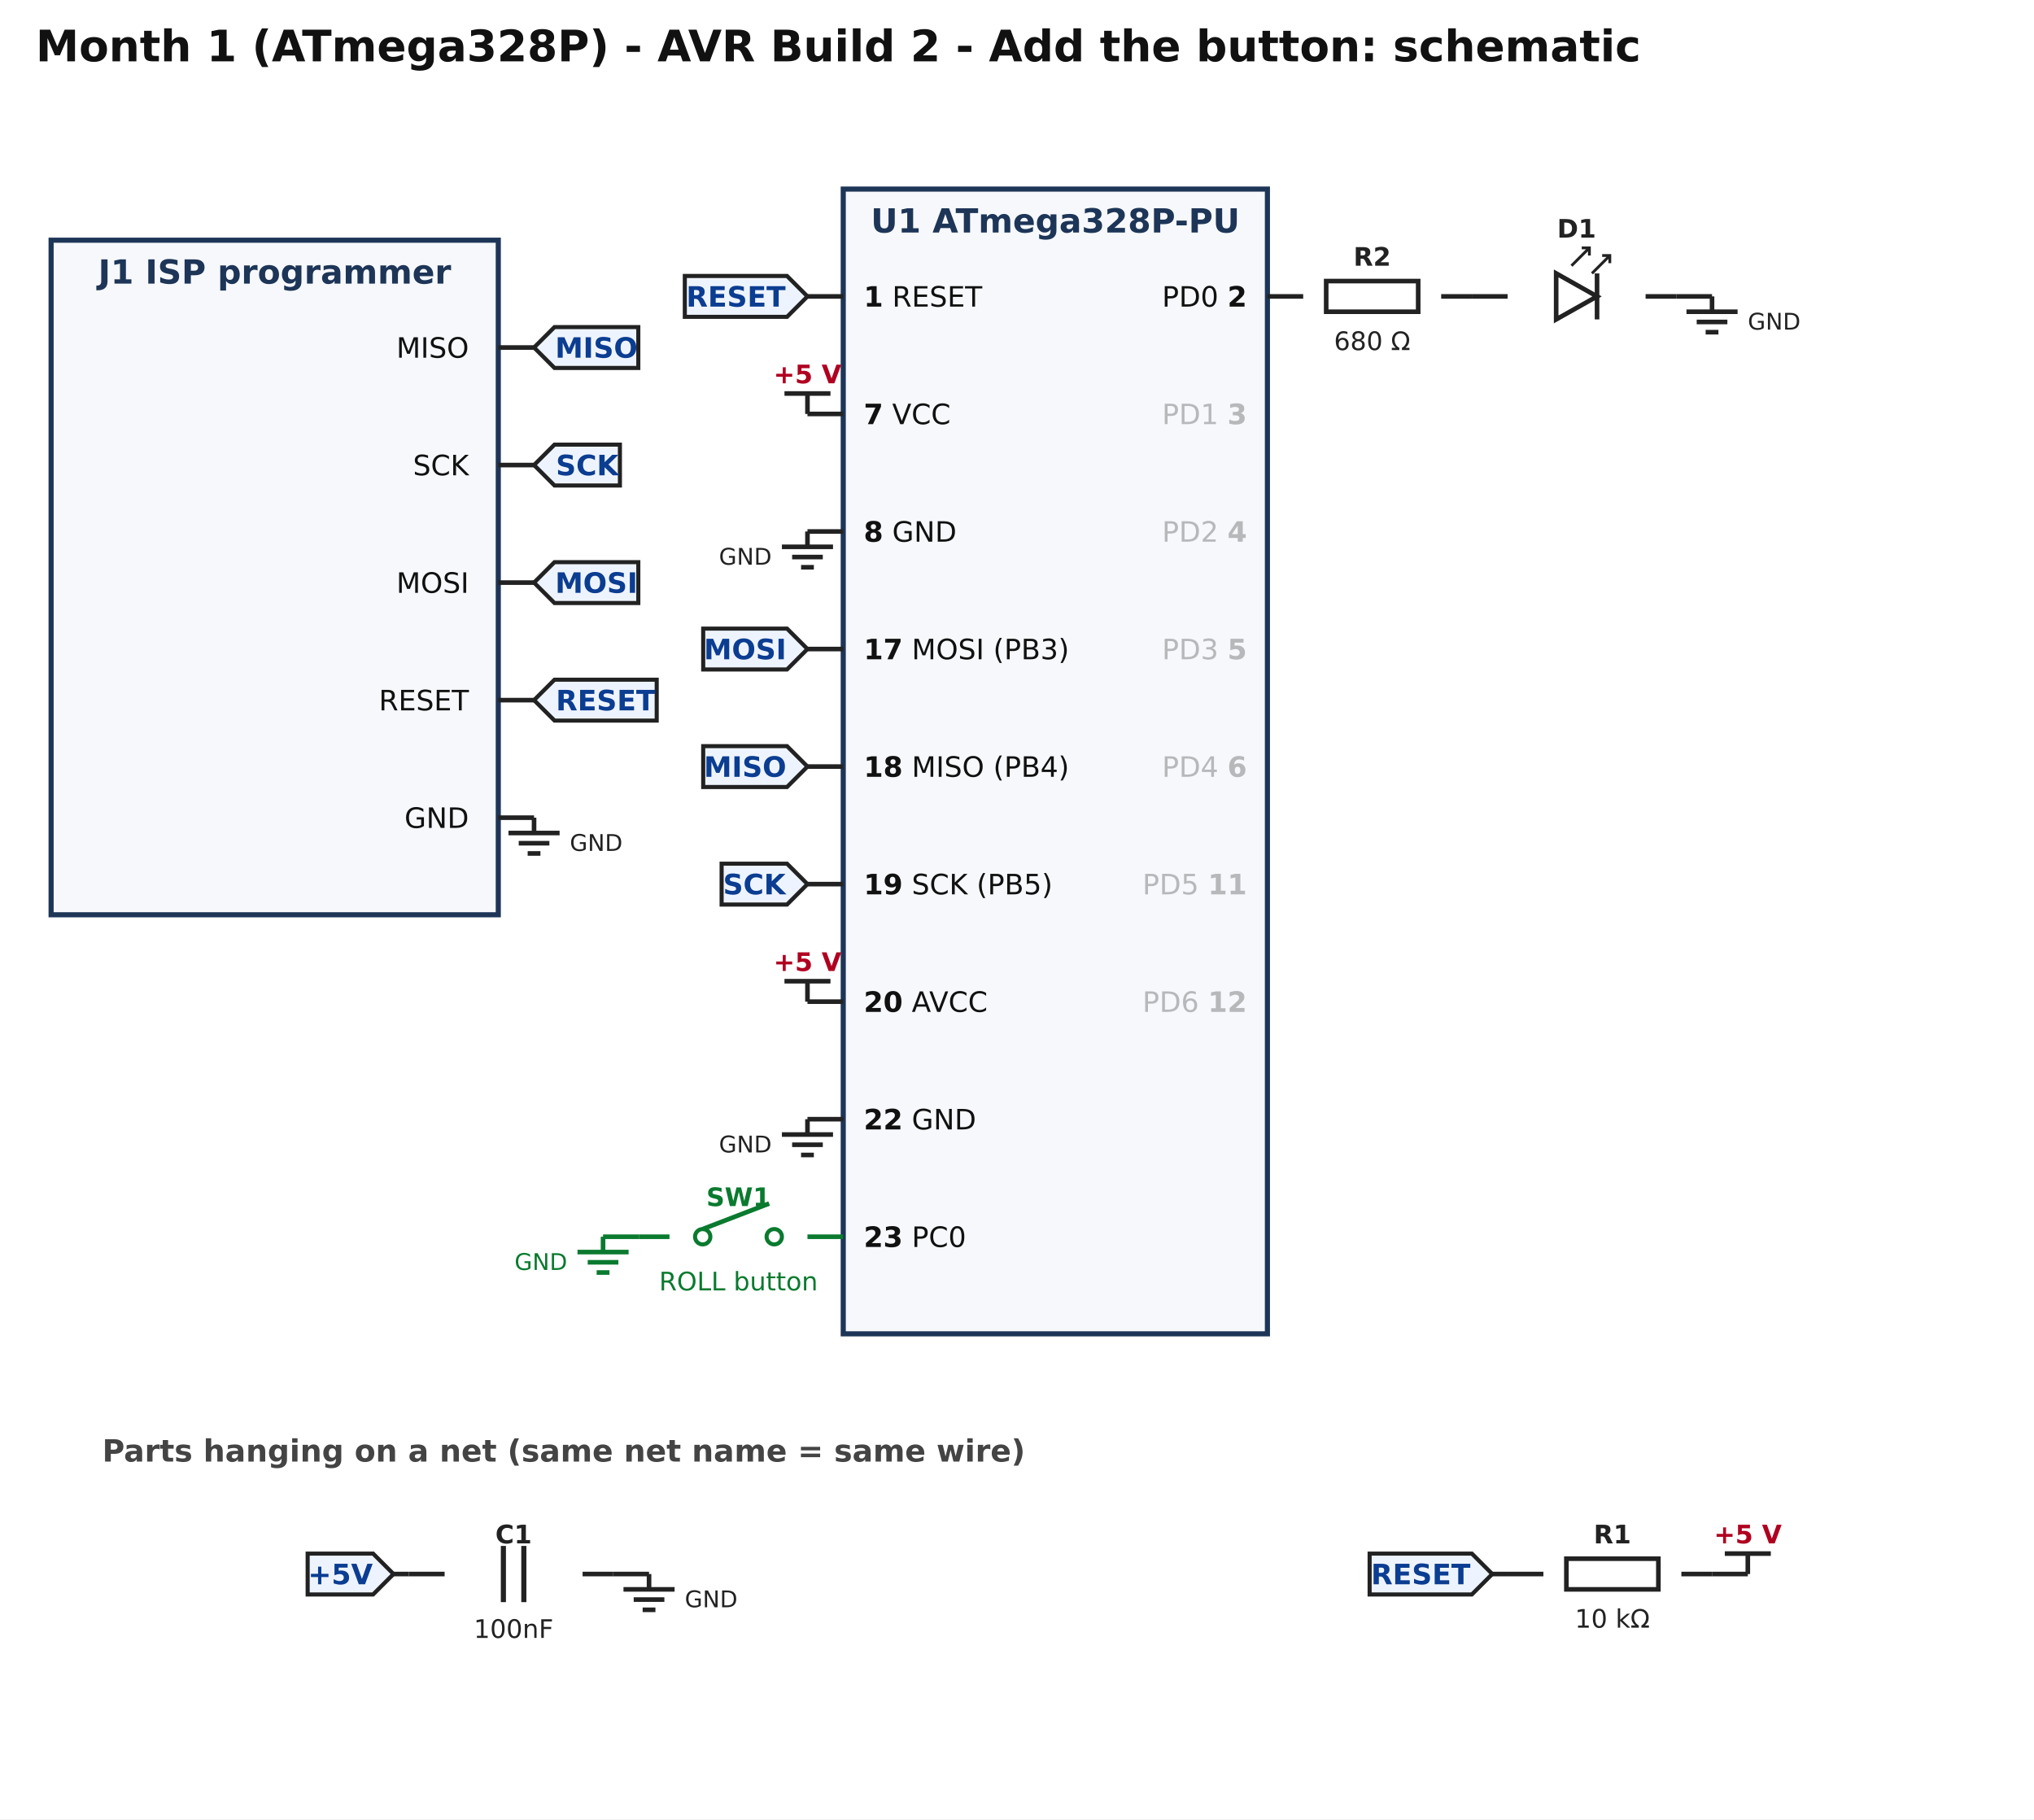
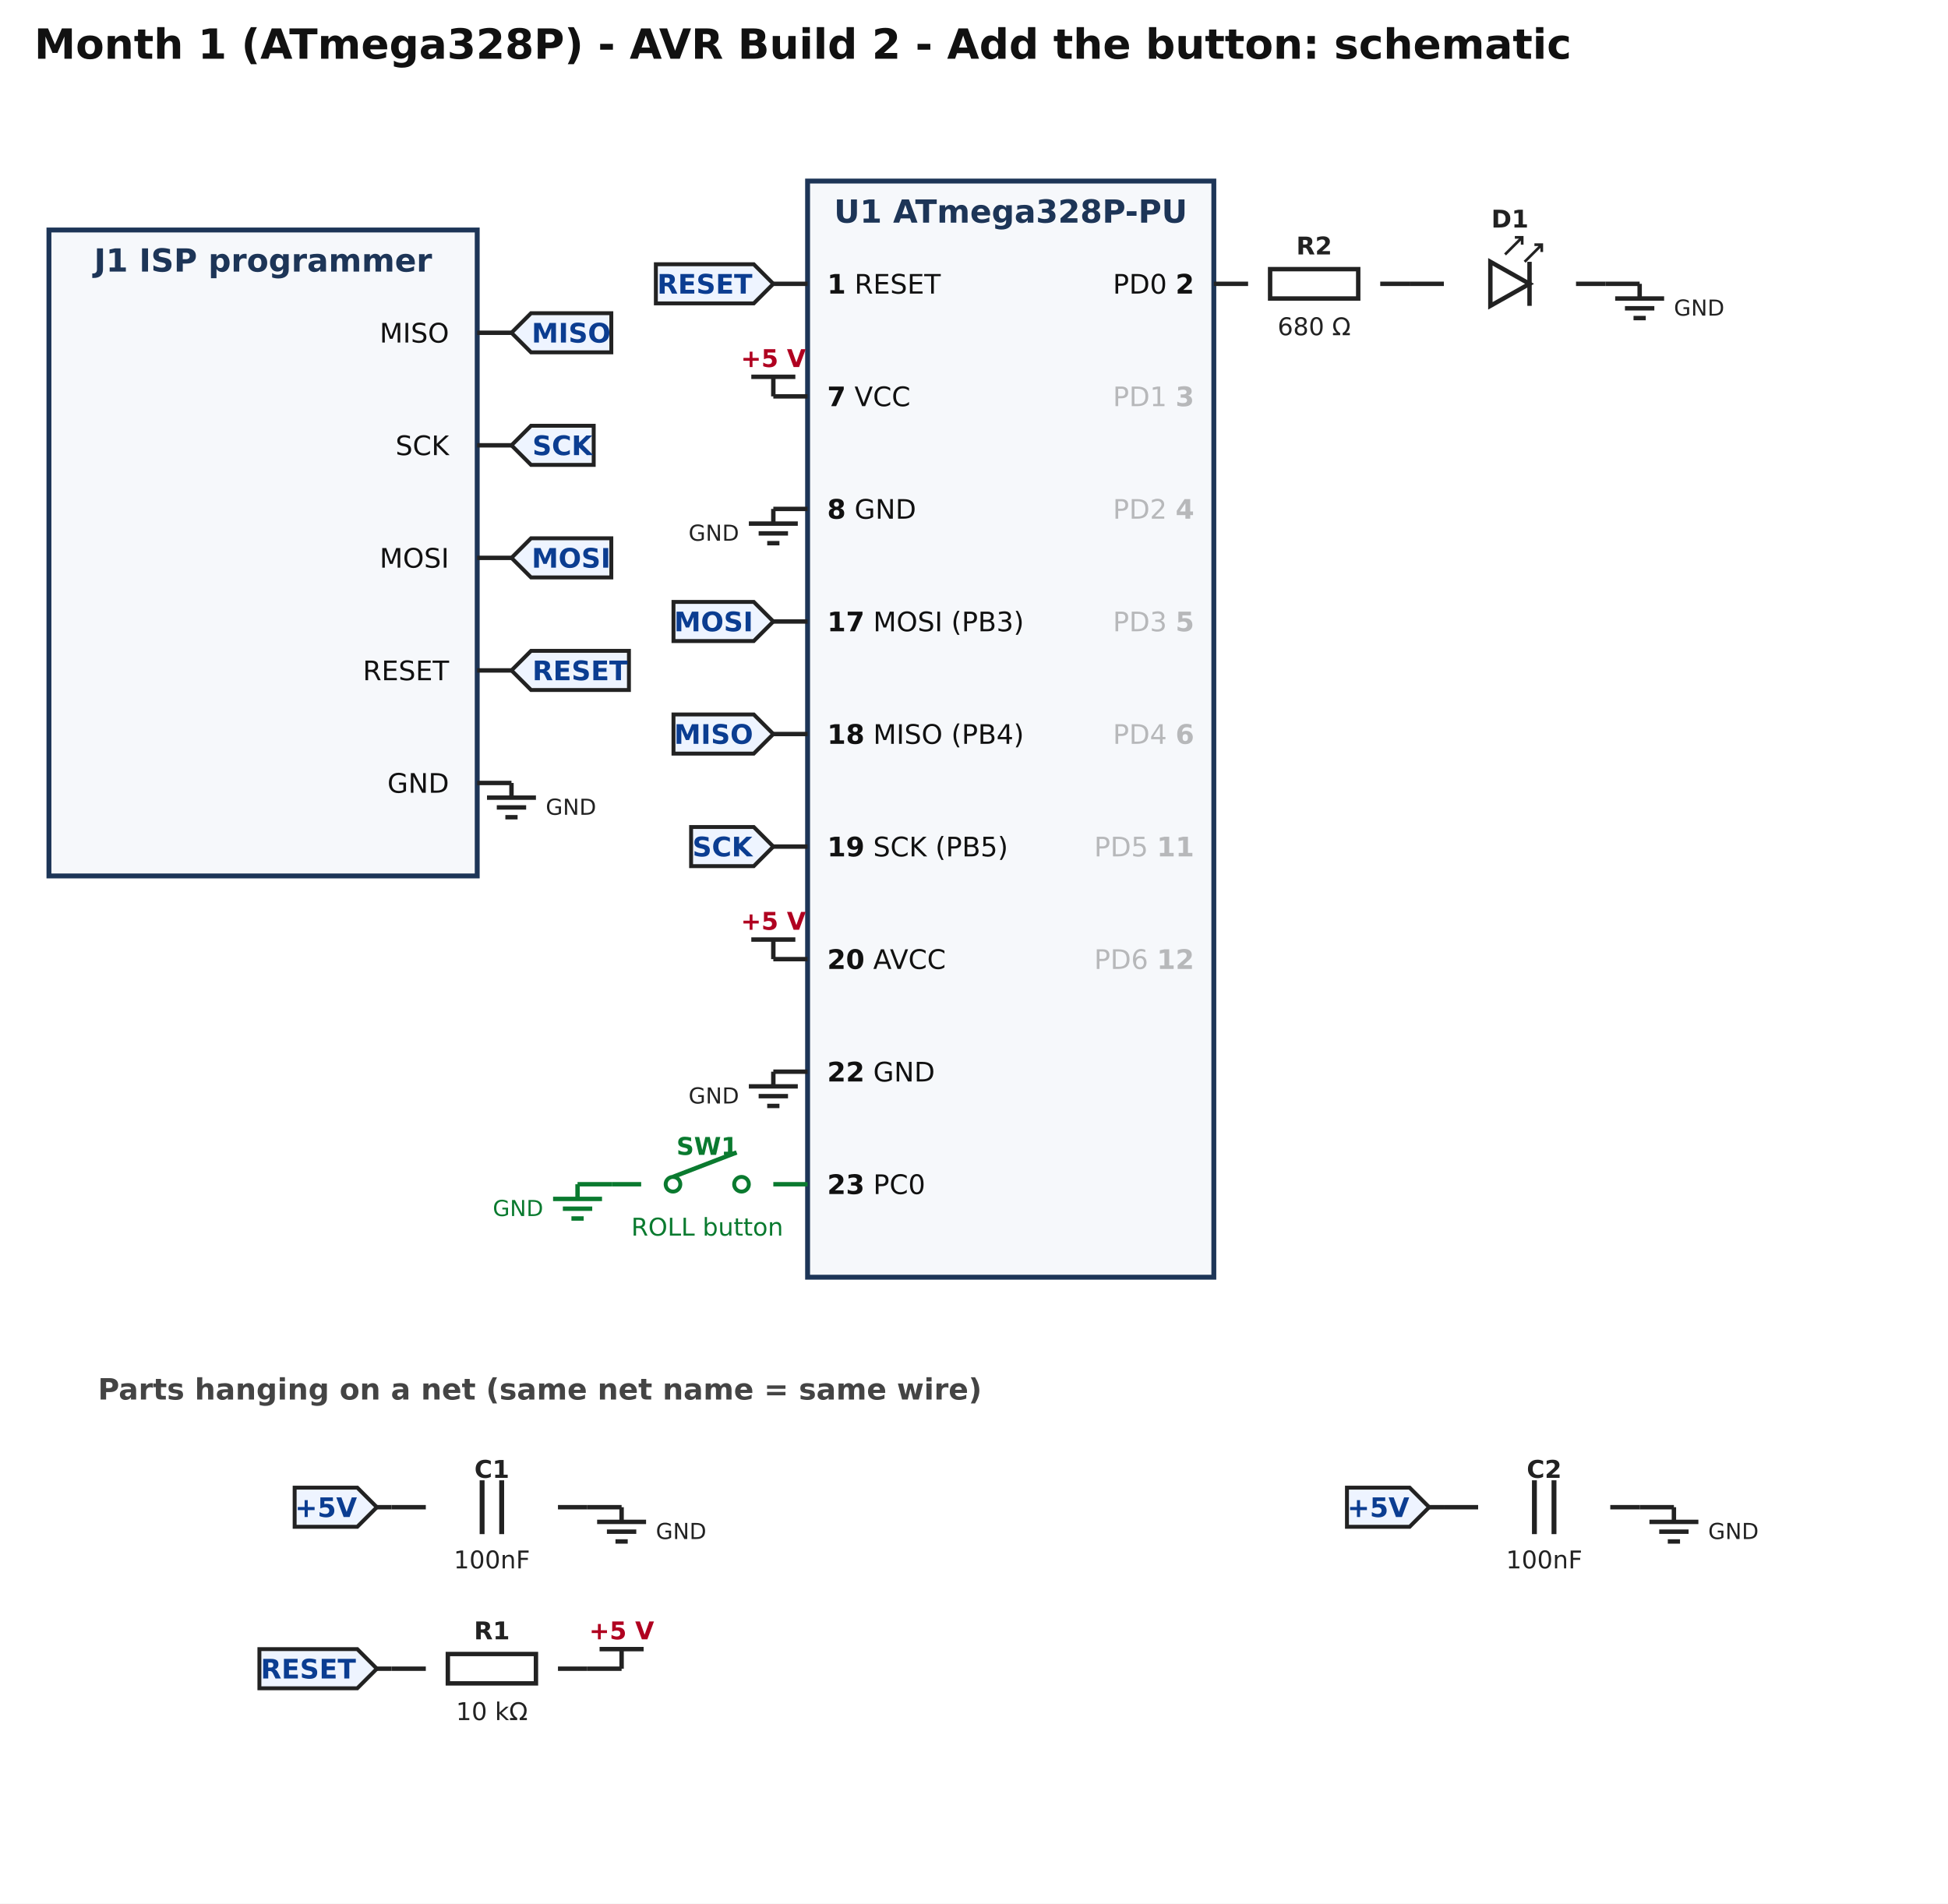
- <svg xmlns="http://www.w3.org/2000/svg" viewBox="0 0 796 712" width="796" height="712" font-family="DejaVu Sans, Verdana, Arial, sans-serif">
+ <svg xmlns="http://www.w3.org/2000/svg" viewBox="0 0 796 778" width="796" height="778" font-family="DejaVu Sans, Verdana, Arial, sans-serif">
  <rect width="100%" height="100%" fill="#fff" />
  <text x="14" y="24" font-size="17" font-weight="bold" fill="#111">Month 1 (ATmega328P) - AVR Build 2 - Add the button: schematic</text>
  <g transform="translate(0,34)">
    <rect x="20" y="60" width="175" height="264" fill="#f6f8fb" stroke="#1d3557" stroke-width="2" />
    <text x="107.5" y="77" font-size="13" font-weight="bold" fill="#1d3557" text-anchor="middle">J1  ISP programmer</text>
    <text x="187" y="106" font-size="11" fill="#111" text-anchor="end">MISO  <tspan font-weight="bold" />
    </text>
    <line x1="195" y1="102" x2="209" y2="102" stroke="#222" stroke-width="1.8" />
    <polygon points="209,102 217,94 249.8,94 249.8,110 217,110" fill="#eef4ff" stroke="#222" stroke-width="1.6" />
    <text x="233.4" y="106" font-size="11" font-weight="bold" fill="#0b3d91" text-anchor="middle">MISO</text>
    <text x="187" y="152" font-size="11" fill="#111" text-anchor="end">SCK  <tspan font-weight="bold" />
    </text>
    <line x1="195" y1="148" x2="209" y2="148" stroke="#222" stroke-width="1.8" />
    <polygon points="209,148 217,140 242.6,140 242.6,156 217,156" fill="#eef4ff" stroke="#222" stroke-width="1.6" />
    <text x="229.8" y="152" font-size="11" font-weight="bold" fill="#0b3d91" text-anchor="middle">SCK</text>
    <text x="187" y="198" font-size="11" fill="#111" text-anchor="end">MOSI  <tspan font-weight="bold" />
    </text>
    <line x1="195" y1="194" x2="209" y2="194" stroke="#222" stroke-width="1.8" />
    <polygon points="209,194 217,186 249.8,186 249.8,202 217,202" fill="#eef4ff" stroke="#222" stroke-width="1.6" />
    <text x="233.4" y="198" font-size="11" font-weight="bold" fill="#0b3d91" text-anchor="middle">MOSI</text>
    <text x="187" y="244" font-size="11" fill="#111" text-anchor="end">RESET  <tspan font-weight="bold" />
    </text>
    <line x1="195" y1="240" x2="209" y2="240" stroke="#222" stroke-width="1.8" />
    <polygon points="209,240 217,232 257.0,232 257.0,248 217,248" fill="#eef4ff" stroke="#222" stroke-width="1.6" />
    <text x="237.0" y="244" font-size="11" font-weight="bold" fill="#0b3d91" text-anchor="middle">RESET</text>
    <text x="187" y="290" font-size="11" fill="#111" text-anchor="end">GND  <tspan font-weight="bold" />
    </text>
    <line x1="195" y1="286" x2="209" y2="286" stroke="#222" stroke-width="1.8" />
    <g stroke="#222" stroke-width="1.8">
      <line x1="209" y1="286" x2="209" y2="292" />
      <line x1="199" y1="292" x2="219" y2="292" />
      <line x1="203" y1="296" x2="215" y2="296" />
      <line x1="206.5" y1="300" x2="211.5" y2="300" />
    </g>
    <text x="223" y="299" font-size="9" fill="#222" text-anchor="start">GND</text>
    <rect x="330" y="40" width="166" height="448" fill="#f6f8fb" stroke="#1d3557" stroke-width="2" />
    <text x="413.0" y="57" font-size="13" font-weight="bold" fill="#1d3557" text-anchor="middle">U1  ATmega328P-PU</text>
    <text x="338" y="86" font-size="11" fill="#111">
      <tspan font-weight="bold">1</tspan>  RESET</text>
    <line x1="330" y1="82" x2="316" y2="82" stroke="#222" stroke-width="1.8" />
    <polygon points="316,82 308,74 268.0,74 268.0,90 308,90" fill="#eef4ff" stroke="#222" stroke-width="1.6" />
    <text x="288.0" y="86" font-size="11" font-weight="bold" fill="#0b3d91" text-anchor="middle">RESET</text>
    <text x="338" y="132" font-size="11" fill="#111">
      <tspan font-weight="bold">7</tspan>  VCC</text>
    <line x1="330" y1="128" x2="316" y2="128" stroke="#222" stroke-width="1.8" />
    <g stroke="#222" stroke-width="1.8">
      <line x1="316" y1="128" x2="316" y2="120" />
      <line x1="307" y1="120" x2="325" y2="120" />
    </g>
    <text x="316" y="116" font-size="10" font-weight="bold" fill="#b00020" text-anchor="middle">+5 V</text>
    <text x="338" y="178" font-size="11" fill="#111">
      <tspan font-weight="bold">8</tspan>  GND</text>
    <line x1="330" y1="174" x2="316" y2="174" stroke="#222" stroke-width="1.8" />
    <g stroke="#222" stroke-width="1.8">
      <line x1="316" y1="174" x2="316" y2="180" />
      <line x1="306" y1="180" x2="326" y2="180" />
      <line x1="310" y1="184" x2="322" y2="184" />
      <line x1="313.5" y1="188" x2="318.5" y2="188" />
    </g>
    <text x="302" y="187" font-size="9" fill="#222" text-anchor="end">GND</text>
    <text x="338" y="224" font-size="11" fill="#111">
      <tspan font-weight="bold">17</tspan>  MOSI (PB3)</text>
    <line x1="330" y1="220" x2="316" y2="220" stroke="#222" stroke-width="1.8" />
    <polygon points="316,220 308,212 275.2,212 275.2,228 308,228" fill="#eef4ff" stroke="#222" stroke-width="1.6" />
    <text x="291.6" y="224" font-size="11" font-weight="bold" fill="#0b3d91" text-anchor="middle">MOSI</text>
    <text x="338" y="270" font-size="11" fill="#111">
      <tspan font-weight="bold">18</tspan>  MISO (PB4)</text>
    <line x1="330" y1="266" x2="316" y2="266" stroke="#222" stroke-width="1.8" />
    <polygon points="316,266 308,258 275.2,258 275.2,274 308,274" fill="#eef4ff" stroke="#222" stroke-width="1.6" />
    <text x="291.6" y="270" font-size="11" font-weight="bold" fill="#0b3d91" text-anchor="middle">MISO</text>
    <text x="338" y="316" font-size="11" fill="#111">
      <tspan font-weight="bold">19</tspan>  SCK (PB5)</text>
    <line x1="330" y1="312" x2="316" y2="312" stroke="#222" stroke-width="1.8" />
    <polygon points="316,312 308,304 282.4,304 282.4,320 308,320" fill="#eef4ff" stroke="#222" stroke-width="1.6" />
    <text x="295.2" y="316" font-size="11" font-weight="bold" fill="#0b3d91" text-anchor="middle">SCK</text>
    <text x="338" y="362" font-size="11" fill="#111">
      <tspan font-weight="bold">20</tspan>  AVCC</text>
    <line x1="330" y1="358" x2="316" y2="358" stroke="#222" stroke-width="1.8" />
    <g stroke="#222" stroke-width="1.8">
      <line x1="316" y1="358" x2="316" y2="350" />
      <line x1="307" y1="350" x2="325" y2="350" />
    </g>
    <text x="316" y="346" font-size="10" font-weight="bold" fill="#b00020" text-anchor="middle">+5 V</text>
    <text x="338" y="408" font-size="11" fill="#111">
      <tspan font-weight="bold">22</tspan>  GND</text>
    <line x1="330" y1="404" x2="316" y2="404" stroke="#222" stroke-width="1.8" />
    <g stroke="#222" stroke-width="1.8">
      <line x1="316" y1="404" x2="316" y2="410" />
      <line x1="306" y1="410" x2="326" y2="410" />
      <line x1="310" y1="414" x2="322" y2="414" />
      <line x1="313.5" y1="418" x2="318.5" y2="418" />
    </g>
    <text x="302" y="417" font-size="9" fill="#222" text-anchor="end">GND</text>
    <text x="338" y="454" font-size="11" fill="#111">
      <tspan font-weight="bold">23</tspan>  PC0</text>
    <line x1="330" y1="450" x2="316" y2="450" stroke="#0a7a2f" stroke-width="1.8" />
    <circle cx="275" cy="450" r="3" fill="#fff" stroke="#0a7a2f" stroke-width="1.6" />
    <circle cx="303" cy="450" r="3" fill="#fff" stroke="#0a7a2f" stroke-width="1.6" />
    <line x1="275" y1="447" x2="301" y2="437" stroke="#0a7a2f" stroke-width="1.8" />
    <text x="289" y="438" font-size="10" font-weight="bold" fill="#0a7a2f" text-anchor="middle">SW1</text>
    <text x="289" y="471" font-size="10" fill="#0a7a2f" text-anchor="middle">ROLL button</text>
    <line x1="262" y1="450" x2="250" y2="450" stroke="#0a7a2f" stroke-width="1.8" />
    <line x1="250" y1="450" x2="236" y2="450" stroke="#0a7a2f" stroke-width="1.8" />
    <g stroke="#0a7a2f" stroke-width="1.8">
      <line x1="236" y1="450" x2="236" y2="456" />
      <line x1="226" y1="456" x2="246" y2="456" />
      <line x1="230" y1="460" x2="242" y2="460" />
      <line x1="233.5" y1="464" x2="238.5" y2="464" />
    </g>
    <text x="222" y="463" font-size="9" fill="#0a7a2f" text-anchor="end">GND</text>
    <text x="488" y="86" font-size="11" fill="#111" text-anchor="end">PD0  <tspan font-weight="bold">2</tspan>
    </text>
    <line x1="496" y1="82" x2="510" y2="82" stroke="#222" stroke-width="1.8" />
    <rect x="519" y="76" width="36" height="12" fill="#fff" stroke="#222" stroke-width="1.8" />
    <text x="537" y="70" font-size="10" font-weight="bold" fill="#222" text-anchor="middle">R2</text>
    <text x="537" y="103" font-size="10" fill="#222" text-anchor="middle">680 Ω</text>
    <line x1="564" y1="82" x2="576" y2="82" stroke="#222" stroke-width="1.8" />
    <line x1="576" y1="82" x2="590" y2="82" stroke="#222" stroke-width="1.8" />
    <polygon points="609,73 609,91 625,82" fill="#fff" stroke="#222" stroke-width="1.8" />
    <line x1="625" y1="73" x2="625" y2="91" stroke="#222" stroke-width="1.8" />
    <path d="M 615 70 l 7 -7 m -3 0 h 3 v 3 M 623 73 l 7 -7 m -3 0 h 3 v 3" fill="none" stroke="#222" stroke-width="1.1" />
    <text x="617" y="59" font-size="10" font-weight="bold" fill="#222" text-anchor="middle">D1</text>
    <line x1="644" y1="82" x2="656" y2="82" stroke="#222" stroke-width="1.8" />
    <line x1="656" y1="82" x2="670" y2="82" stroke="#222" stroke-width="1.8" />
    <g stroke="#222" stroke-width="1.8">
      <line x1="670" y1="82" x2="670" y2="88" />
      <line x1="660" y1="88" x2="680" y2="88" />
      <line x1="664" y1="92" x2="676" y2="92" />
      <line x1="667.5" y1="96" x2="672.5" y2="96" />
    </g>
    <text x="684" y="95" font-size="9" fill="#222" text-anchor="start">GND</text>
    <text x="488" y="132" font-size="11" fill="#111" text-anchor="end" opacity=".28">PD1  <tspan font-weight="bold">3</tspan>
    </text>
    <text x="488" y="178" font-size="11" fill="#111" text-anchor="end" opacity=".28">PD2  <tspan font-weight="bold">4</tspan>
    </text>
    <text x="488" y="224" font-size="11" fill="#111" text-anchor="end" opacity=".28">PD3  <tspan font-weight="bold">5</tspan>
    </text>
    <text x="488" y="270" font-size="11" fill="#111" text-anchor="end" opacity=".28">PD4  <tspan font-weight="bold">6</tspan>
    </text>
    <text x="488" y="316" font-size="11" fill="#111" text-anchor="end" opacity=".28">PD5  <tspan font-weight="bold">11</tspan>
    </text>
    <text x="488" y="362" font-size="11" fill="#111" text-anchor="end" opacity=".28">PD6  <tspan font-weight="bold">12</tspan>
    </text>
    <text x="40" y="538" font-size="12" font-weight="bold" fill="#444">Parts hanging on a net (same net name = same wire)</text>
    <polygon points="154,582 146,574 120.4,574 120.4,590 146,590" fill="#eef4ff" stroke="#222" stroke-width="1.6" />
    <text x="133.2" y="586" font-size="11" font-weight="bold" fill="#0b3d91" text-anchor="middle">+5V</text>
    <line x1="154" y1="582" x2="160" y2="582" stroke="#222" stroke-width="1.8" />
    <line x1="160" y1="582" x2="174" y2="582" stroke="#222" stroke-width="1.8" />
    <line x1="197" y1="571" x2="197" y2="593" stroke="#222" stroke-width="2" />
    <line x1="205" y1="571" x2="205" y2="593" stroke="#222" stroke-width="2" />
    <text x="201" y="570" font-size="10" font-weight="bold" fill="#222" text-anchor="middle">C1</text>
    <text x="201" y="607" font-size="10" fill="#222" text-anchor="middle">100nF</text>
    <line x1="228" y1="582" x2="240" y2="582" stroke="#222" stroke-width="1.8" />
    <line x1="240" y1="582" x2="254" y2="582" stroke="#222" stroke-width="1.8" />
    <g stroke="#222" stroke-width="1.8">
      <line x1="254" y1="582" x2="254" y2="588" />
      <line x1="244" y1="588" x2="264" y2="588" />
      <line x1="248" y1="592" x2="260" y2="592" />
      <line x1="251.5" y1="596" x2="256.5" y2="596" />
    </g>
    <text x="268" y="595" font-size="9" fill="#222" text-anchor="start">GND</text>
-     <polygon points="584,582 576,574 536.0,574 536.0,590 576,590" fill="#eef4ff" stroke="#222" stroke-width="1.6" />
-     <text x="556.0" y="586" font-size="11" font-weight="bold" fill="#0b3d91" text-anchor="middle">RESET</text>
+     <polygon points="584,582 576,574 550.4,574 550.4,590 576,590" fill="#eef4ff" stroke="#222" stroke-width="1.6" />
+     <text x="563.2" y="586" font-size="11" font-weight="bold" fill="#0b3d91" text-anchor="middle">+5V</text>
    <line x1="584" y1="582" x2="590" y2="582" stroke="#222" stroke-width="1.8" />
    <line x1="590" y1="582" x2="604" y2="582" stroke="#222" stroke-width="1.8" />
-     <rect x="613" y="576" width="36" height="12" fill="#fff" stroke="#222" stroke-width="1.8" />
-     <text x="631" y="570" font-size="10" font-weight="bold" fill="#222" text-anchor="middle">R1</text>
-     <text x="631" y="603" font-size="10" fill="#222" text-anchor="middle">10 kΩ</text>
+     <line x1="627" y1="571" x2="627" y2="593" stroke="#222" stroke-width="2" />
+     <line x1="635" y1="571" x2="635" y2="593" stroke="#222" stroke-width="2" />
+     <text x="631" y="570" font-size="10" font-weight="bold" fill="#222" text-anchor="middle">C2</text>
+     <text x="631" y="607" font-size="10" fill="#222" text-anchor="middle">100nF</text>
    <line x1="658" y1="582" x2="670" y2="582" stroke="#222" stroke-width="1.8" />
    <line x1="670" y1="582" x2="684" y2="582" stroke="#222" stroke-width="1.8" />
    <g stroke="#222" stroke-width="1.8">
-       <line x1="684" y1="582" x2="684" y2="574" />
-       <line x1="675" y1="574" x2="693" y2="574" />
+       <line x1="684" y1="582" x2="684" y2="588" />
+       <line x1="674" y1="588" x2="694" y2="588" />
+       <line x1="678" y1="592" x2="690" y2="592" />
+       <line x1="681.5" y1="596" x2="686.5" y2="596" />
    </g>
-     <text x="684" y="570" font-size="10" font-weight="bold" fill="#b00020" text-anchor="middle">+5 V</text>
+     <text x="698" y="595" font-size="9" fill="#222" text-anchor="start">GND</text>
+     <polygon points="154,648 146,640 106.0,640 106.0,656 146,656" fill="#eef4ff" stroke="#222" stroke-width="1.6" />
+     <text x="126.0" y="652" font-size="11" font-weight="bold" fill="#0b3d91" text-anchor="middle">RESET</text>
+     <line x1="154" y1="648" x2="160" y2="648" stroke="#222" stroke-width="1.8" />
+     <line x1="160" y1="648" x2="174" y2="648" stroke="#222" stroke-width="1.8" />
+     <rect x="183" y="642" width="36" height="12" fill="#fff" stroke="#222" stroke-width="1.8" />
+     <text x="201" y="636" font-size="10" font-weight="bold" fill="#222" text-anchor="middle">R1</text>
+     <text x="201" y="669" font-size="10" fill="#222" text-anchor="middle">10 kΩ</text>
+     <line x1="228" y1="648" x2="240" y2="648" stroke="#222" stroke-width="1.8" />
+     <line x1="240" y1="648" x2="254" y2="648" stroke="#222" stroke-width="1.8" />
+     <g stroke="#222" stroke-width="1.8">
+       <line x1="254" y1="648" x2="254" y2="640" />
+       <line x1="245" y1="640" x2="263" y2="640" />
+     </g>
+     <text x="254" y="636" font-size="10" font-weight="bold" fill="#b00020" text-anchor="middle">+5 V</text>
  </g>
</svg>
